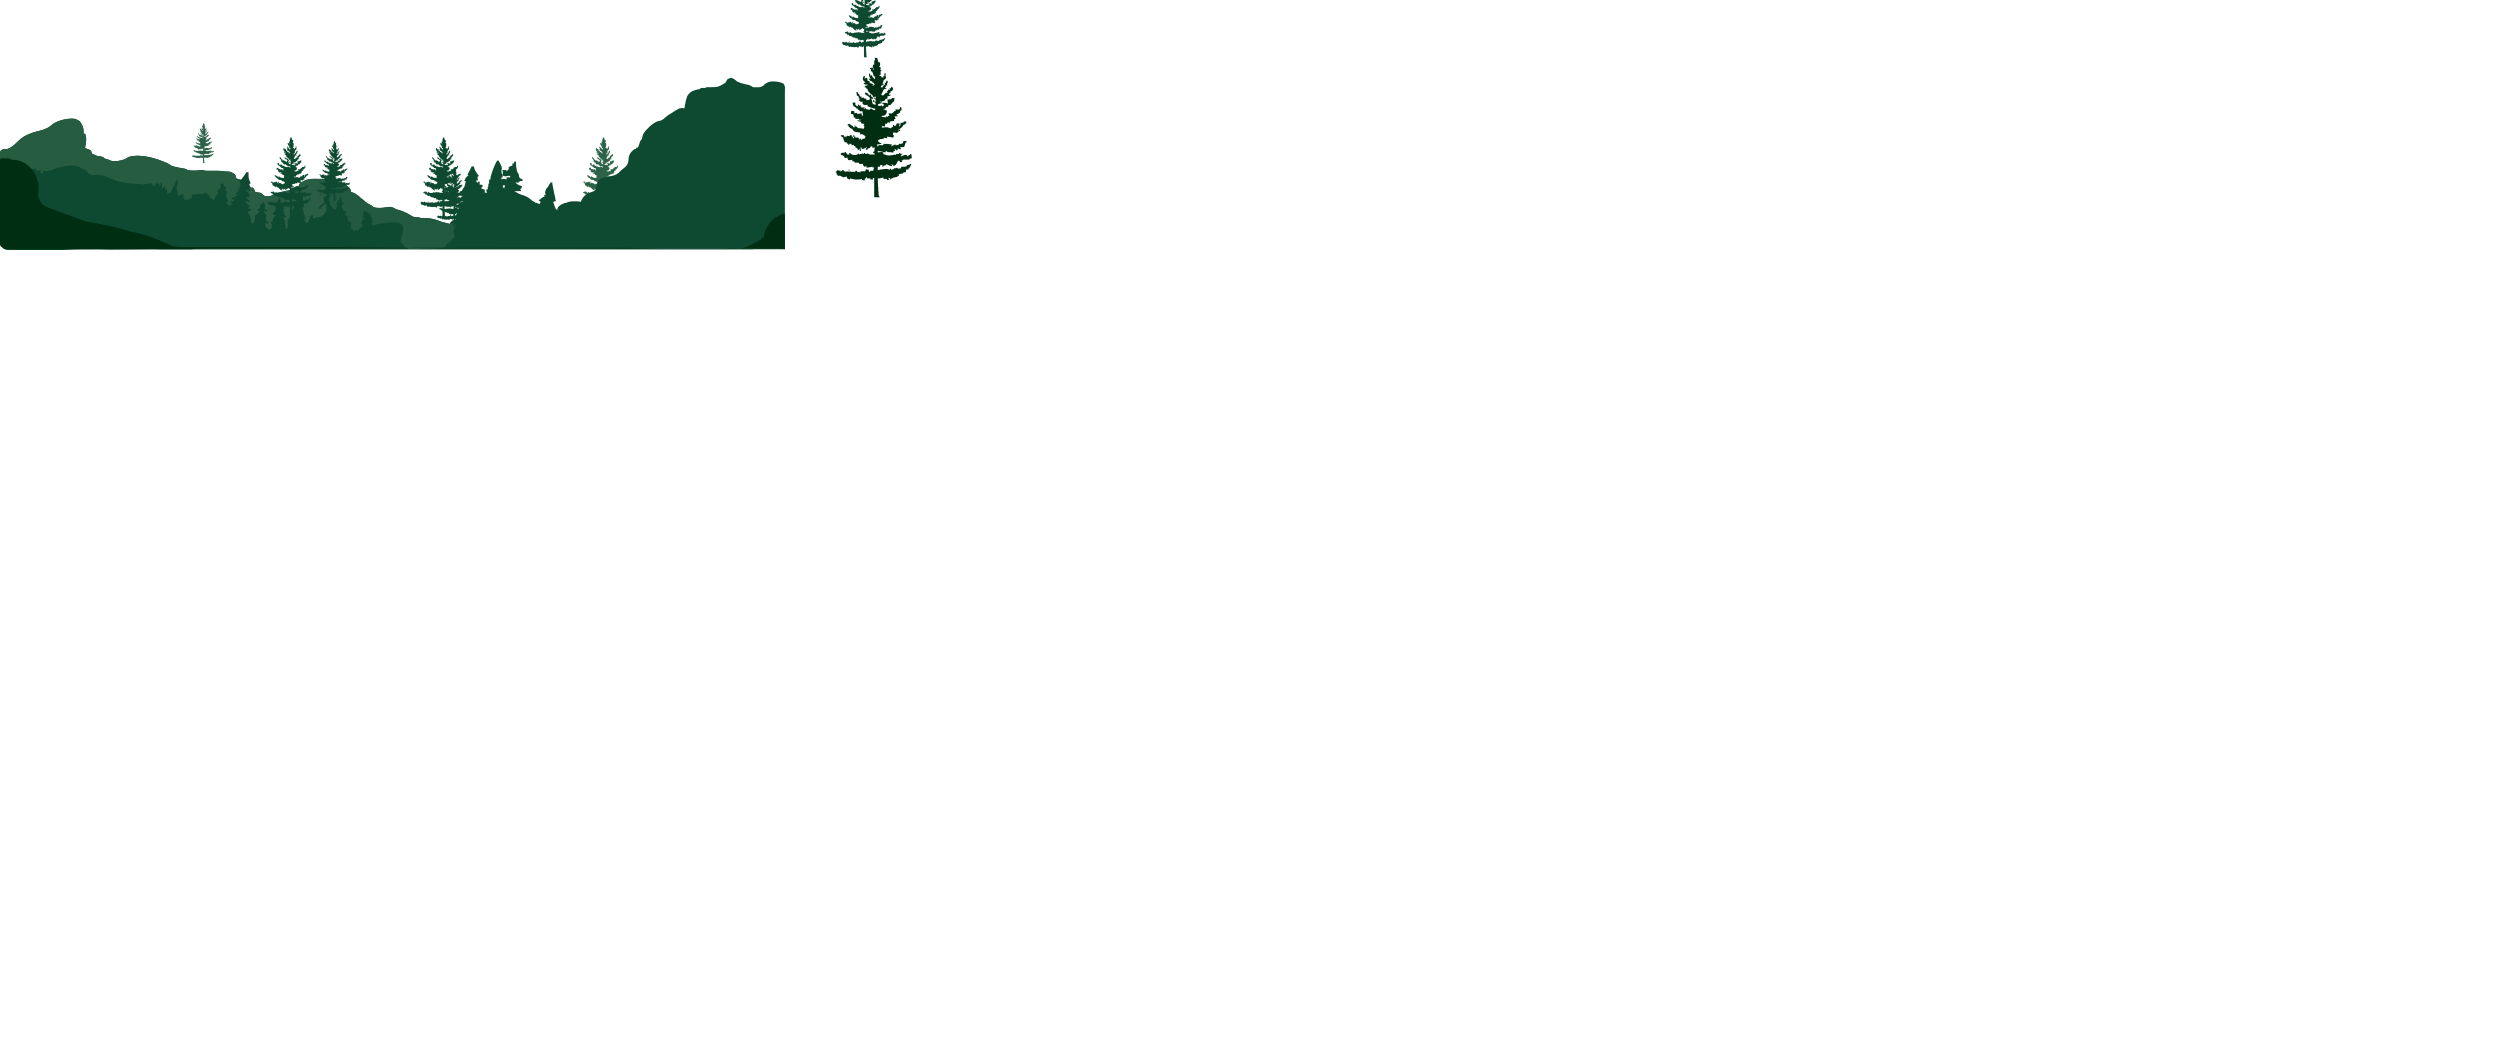
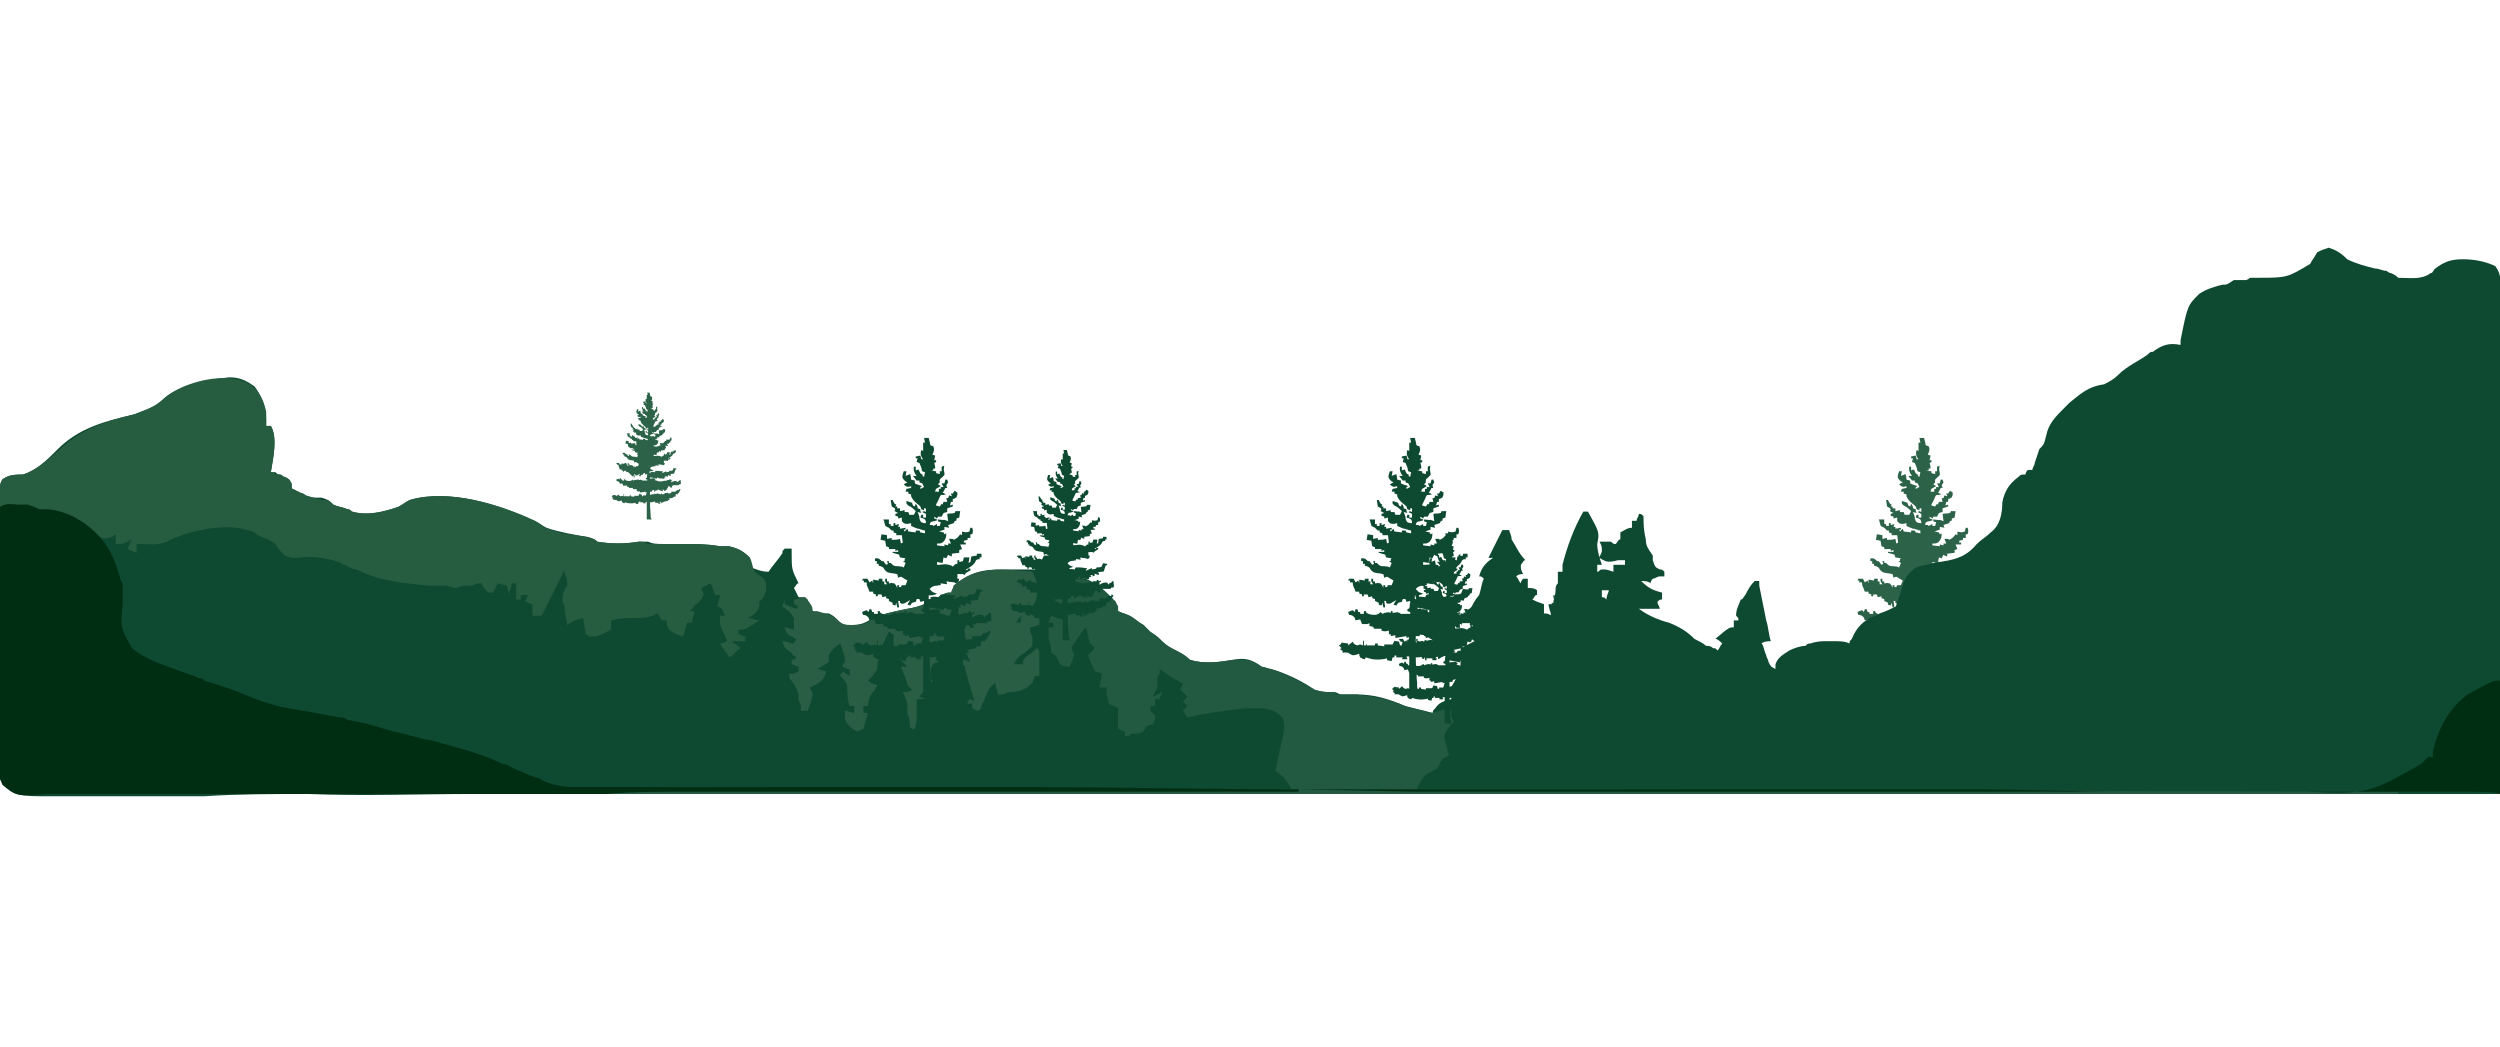
- <svg width="3440" height="1440">
+ <svg width="1080" height="452">
  <path d="m2991 337 2 1Z" fill="#eff6db" />
  <def>
    <g id="pine1" transform="translate(-100 -100) scale(-1 1)">
      <animateTransform attributeName="transform" type="rotate" values="-2 -250 220; 2 -250 220; -2 -250 220" keyTimes="0; 0.5; 1" dur="4s" repeatCount="indefinite" calcMode="spline" keySplines="0.45 0 0.55 1; 0.45 0 0.55 1" />
      <path d="M-248-52h-5l-1.5 6c0 1 0 1-.5 2-1 .5-2 .5-3 1-1.5 4-.5 5.5 1 9l-3 1 1 5h-2v2c.5.5 1.5.5 2 1 0 .5-.5 1-.5 2-.5 2-.5 2-.5 4h2v2h3c-2 .5-4 1-6 1v2l-4 1v-3h-2v-5c-1-.5-2-.5-3-1 .5 1 .5 1 .5 2 .5 2 0 3.5-.5 6v2l2.5 2.5c3 2.5 3 2.5 2.5 5.5l2 2-3 2c1 .5 1.5 1 2.5 1.5 3 1.5 3 1.5 3.5 4.5h-4V3h-2V1h-3l2-4h-3c-.5-1.5-.5-2.5-1-4h-2c-.5 1-.5 2-1 3 .5 1 1.5 2 2 3-.5 1-.5 2-1 3h2l1 2c1 2 1 2 2 3-1.5.5-2.5 1.5-4 2 1 0 2 0 3 .5 3 0 3 0 4 2 .5 1 .5 1.5 1 2.5l1.5 3c1.5 2.5 1.5 2.5 1.5 4l-4 1-2-3-1 1-1-3h-4c.5-1.5.5-2.5 1-4h-2l-1-3-3 1c.5-1 .5-2 1-3h-2c-.5-1-1.5-2-2-3l-3 2c0 2.5 0 2.5 1 5 2 1.5 2 1.5 4 2v3h2l1 4c-1-.5-2-.5-3-1v2c2 .5 4 1.5 6 2v4c.5 0 1 0 2 .5 2 .5 2 .5 3 2.5l1 2h4c.5.5.5 1.5 1 2l3-2v2l-3 1v1c1 .5 2.5.5 3.5 1 1 0 2.5.5 3.5 1l1 3h-3l-1 1c-1.5-.5-2.5-1.5-4-2v2h-3l-1-4 3-1v-2c-1.5 0-3 .5-4.5.5h-2.5c-2 .5-2 .5-4 1.5l1-8c-3-.5-3-.5-6-.5-1-.5-1-.5-2-.5-.5-.5-.5-1.5-1-2h-5c.5 2.5.5 4.5 1 7l3 1v2l2 1c.5.5.5 1.5 1 2 2 .5 4 1.5 6 2-.5 1-.5 2-1 3 1.5-.5 3.5-.5 5-1v3c2 .5 4 1.5 6 2-1 0-1.5 0-2.5.5-1 0-1.5.5-2.5.5-.5.5-.5 1.5-1 2-.5-.5-1.5-.5-2-1 0 4 .5 6.5 3.5 9.5C-266 62-266 62-262 62v2c-2.5.5-5.5.5-8 1v-2l-4 1v-2h-3c.5-1.5 1.5-3.5 2-5h-4l-1 1c-3.5-1.5-5-3-7-6-.5.5-1.5.5-2 1v-4c-1 .5-1 .5-2 .5-2 .5-3.5.5-6-.5l-1-4h-2c-1 3-1 4 0 7h2v4h3v2c1.5.5 2.5.5 4 1v2h-2v2h6c-.5 1.5-1.5 3.5-2 5l3 1v3c2.5.5 5.5.5 8 1v3c3-1 3-1 4-2 .5 1.5 1.5 2.5 2 4 1-.5 2-.5 3-1l1 6c2-.5 4-.5 6-1v3c-3.5 0-3.5 0-7-.5-3-.5-6 .5-9 1.5l-1 1-1.5-1.5C-282 84-282 84-284 84v-4h-2v2c-1.5-.5-2.5-.5-4-1-.5-1.5-.5-2.5-1-4h-6l1 6c-.5-.5-1.5-.5-2-1l-1-6-6-1v-2h-5v4h2v2h2c2 1 2 1 3 3.5 2.5 3.5 6 5.5 10 7.5-.5.5-1.5.5-2 1v-2h-3v2c1.5 1 3.5 2 5 3 .5.5.5 1.5 1 2 .5-.5 1.5-.5 2-1h6v5h-2l1 4c1 .5 2 .5 3 1l1-1c1.5 0 3-.5 4.5-.5 1 0 1.5 0 2.5-.5h2c-.5 1-.5 2-1 3 2.5-.5 4.5-.5 7-1v2c1 0 2.5 0 3.5.5 4 0 6 1 8.5 3.5-2.5 3.5-4 4-8 5 3 2 5.5 2 9 2v4h-2v-2c-3.5-1-5.5-.5-9 0-.5-1-1.5-2-2-3-4.5 0-8.5 0-13 1h-3c.5 1.5 1.5 2.5 2 4l-9-4v2l-6-1c-.5-.5-.5-1.5-1-2h-4c-1-.5-2-.5-3-1l-2-5c-2 .5-4 .5-6 1v2h2c.5 1 .5 2 1 3 .5 2 1.5 4 2 6 3 .5 6 .5 9 1-.5.5-1.5.5-2 1v3c2-.5 4-1 6-2v3c1 .5 2 .5 3 1v-2h3c-.5 1-.5 2-1 3h3v3c2 0 4 0 6-.5h3c3-.5 3-.5 6-2.5.5 1 .5 2 1 3 .5 0 1-.5 2-.5 4-1 8.5-2 13-2.5v3c-1 0-1 0-2-.5h-2.5c-.5 0-1.5-.5-2-.5-2.5 0-2.5 0-5.5 2l2 2c-1.5.5-3.5 1-5.5 1.5-.5.5-1.5.5-2.5 1-5 1-9 0-14-1-2-.5-2-.5-4 .5v-2h-6v-2h-2c-.5.5-.5 1.5-1 2-1-.5-2-.5-3-1v2h2v4c-1-.5-2-1-2.5-1.5-3.5-1.5-5-2-8.5-1.5-.5 1-1.5 2-2 3-.5-.5-.5-1.5-1-2-1-.5-2-.5-3-1-.5-.5-.5-1.5-1-2h-2c-1 7-1 7 0 9h3c.5.5.5 1.5 1 2h12c.5 1 .5 2 1 3v-2h2c-.5 1.5-.5 2.5-1 4h4c.5-.5.5-1.5 1-2 1-.5 2-.5 3-1 .5.5.5 1 1 1.5 0 1 .5 1.5 1 2.5s1 2 1.5 2.5c1.5 2.5 1.5 2.5 4 3.5h2.5v-2h5c-1 .5-2 .5-3 1v2c4-.5 7.5-2 11-4 .5.5.5 1.5 1 2l5 1v2h2v-4l4 1c.5 1 .5 2 1 3h4v7c-1-.5-2-.5-3.5-1-3.5-1-3.5-1-5.5 0-.5-.5-.5-1.5-1-2-.5.5-1.5.5-2 1-.5 0-1-.5-2-.5-3.5-1-6.5.5-10 1.5v-2h-2v2l-5-1c-.5-.5-.5-1.5-1-2h-3c-1.5-.5-2.5-.5-4-1v2c-2.5-.5-4.5-.5-7-1v-3h-6c-2 0-2 0-5-1v-2c-2-.5-4-.5-6-1v-2c-1 .5-2 .5-3 1 .5 1.5 1 2.5 2 4 0 .5.5 1.5 1 2 1 2 1 2 3 3v2c1.5-.5 2.5-.5 4-1 .5 2 .5 4 1 6h4c.5.5.5 1.5 1 2l5 1c1 .5 2 .5 3 .5.5.5 1.5.5 2 .5-.5.5-1.5.5-2 1v2h3v2c1 0 2.5 0 3.5.5 4 .5 6.5 1.5 9.5 3.5.5.5 1.5.5 2 1v-3h3v2h-2c.5.5.5 1.5 1 2h4v-2h7v-3c1 .5 2 .5 3 1 4 1 4 1 8 1 0 5-.5 10-.5 15-.5 1.5-.5 3-.5 5 0 2.5 0 4.5-.5 7v2.5c0 4 0 4-2.5 7.5h11v-38h3c-.5 1-.5 2-1 3h6c-.5-.5-.5-1.5-1-2h7v-2h2v2h2c.5 1.5.5 2.5 1 4 1.5-.5 3.5-.5 5-1v-2c.5 0 1.5.5 2 .5 8 1.5 13.5 1 21-1.5.5.5.5 1.5 1 2 2.5-.5 2.5-.5 5-2 1-2 1-2 1-4l3 1c4 1 4 1 6.5-.5 1-.5 1.5-1 2.5-1.5 3-.5 3-.5 6 0v-2c1-.5 2-1.5 3-2-.5-.5-1.5-.5-2-1l3-3c-.5-.5-1.5-.5-2-1l-1-2c-2.5.5-4.5.5-7 1v2l-5-4c-.5.5-.5 1.5-1 2-2 1.5-2 1.5-4 2-1-.5-2-.5-3-1-1 .5-2 .5-3 1v-5h-1v5h-2c-.5-.5-.5-1.5-1-2v2h-9v-2h-3v2c-2.5.5-4.5.5-7 1v-2h-9c-.5-1.5-1.5-2.5-2-4-1.5.5-3.5.5-5 1-.5 1.5-.5 2.5-1 4h-2v-2h-6c-.5-2.5-1.5-4.5-2-7 1 .5 2 .5 3 1v-2l12 2v-3c1.5.5 3.5.5 5 1v-2h2v-4c.5 0 1 .5 2 .5 2 .5 3.5.5 6-.5v-2h8c.5-.5.5-1.5 1-2l4-1v-3c.5.5 1.5.5 2 1h6l2-5c1.5.5 3.5.5 5 1 .5-1 .5-2 1-3 2.5-2.5 2.5-2.5 6-3 .5-1 .5-2 1-3-2-1-2-1-5-2l-2 2c-.5-1-.5-2-1-3h-2c-.5 1-.5 2-1 3h-2v2h-4v-3h-2l-1 2c-3.5 2-6 2-10 2-3-1-3-1-5-3l-2 2c-.5-.5-1.5-.5-2-1-4.5-1-4.5-1-7 0v-2h-2v2c-1 0-2-.5-3-.5-3-.5-3-.5-6 1.5h-10v-2c1-.5 2-.5 3-1v-2c-.5-.5-1.5-.5-2-1-.5-2-.5-2-.5-4-.5-2-.5-2-.5-4 1.5.5 2.5.5 4 1 .5-1 .5-2 1-3h3c.5 1 .5 2 1 3 1.5.5 2.5.5 4 1 .5 1 1.5 2 2 3 1-.5 2-.5 3-1l-3-5c1 .5 2 1.5 3.5 2 3 2 3 2 6 2 .5-.5.5-.5 1.5-1v-2h2l-1 7h2l1-5c.5 1 .5 2 1 3 1-.5 2-.5 3-1v-2c.5-.5 1.5-.5 2-1s1.5-.5 2-1v-2c1-.5 2-.5 3-1v-2c1.5.5 2.5.5 4 1 .5-1 .5-2 1-3h4v2h2v-2c1-.5 2-.5 3-1v-2h4c.5-1.5 1-2.5 1.5-4 .5-.5.5-1.5 1-2 .5-2 .5-2 .5-4h3v-2h2l-1-2h-5c-.5 1.5-1.5 2.5-2 4l-3-2c-.5 1-.5 2-1 3v-4c-2 .5-4 .5-6 1v-2h-4v3h-2v3h-3c.5-1 1.5-2 2-3v-3h-2v3h-2v2c-1 0-2 0-3-.5-1.5.5-1.5.5-3 .5-2 2.5-2 2.5-3 5v-3h-2v2h-2c-.5-.5-.5-1.5-1-2h-4c-.5-1.5-1.5-3.5-2-5 1-.5 2-1.5 3.5-2 .5-.5 1-1 1.5-1 2-1.5 2-1.5 5 0 .5-1.5.5-2.5 1-4 1 0 1 0 2.5-.5 8-1 8-1 11-4 .5-1 1-1.5 1.5-2.5 2.5-1.5 2.5-1.5 5-2v-2h2v-3h2v-3c-4 0-4 0-5.5 1.5-1 .5-1 .5-1.5 1.5h-2l-3 4c-.5-.5-1.5-.5-2-1 .5-1 .5-2 1-3h-2v2h-2l-1.5 1.5c-2 2-3.5 2-6.5 2-5 .5-5 .5-6 1.5-.5-1.5-1.5-3.5-2-5 1-.5 2-1.5 3-2h-2v-2l-1-1c2-.5 4-.5 6-1 .5-1 .5-2 1-3l7-2v-1h-6v-2c1 .5 2 .5 3 1v-2h7v-2c1-.5 2-.5 3-1 .5-2 .5-4 1-6 1.5-.5 3.5-.5 5-1-.5-2-.5-4-1-6l-6 1v4l-5-1v2c-3.5 0-6 0-9-1-.5 1.5-.5 3.5-1 5-.5-.5-1.5-.5-2-1l1-8h6v-2c1-.5 2-.5 3-1v-2h2l3-3c.5-.5 1.5-.5 2-1 2-1 2-1 2.5-3.5.5-1 .5-1 .5-2.5.5-.5.5-1.5 1-2h-6v5h-2v2h-3v-3h-2v2l-4-1 1 3h-2v2l-6-1v2h2c-.5.5-.5 1.5-1 2l-3-3c-.5 1-.5 2-1 3l-8 1v-2h-4c-.5.5-.5 1.5-1 2l-5 1v-3c.5 0 1.5-.5 2.5-.5 1-.5 1-.5 3-1 1-.5 1-.5 2.5-.5 2.5-1 5-2 7-3v-3c.5 0 1.5.5 2 .5 3 .5 3 .5 6-.5.5-1 1.5-1.5 2-2v-4l4 1v-2c1-.5 2-.5 3-1v-2c-1-.5-2-.5-3-1 1.5-.5 2.5-1.5 4-2-.5-.5-.5-1.5-1-2 1-1.5 1-1.5 4-3l1-7h-2l-1 2c-1 2-1 2-3 3 .5.5.5 1.5 1 2h-2v2h-3v3l-5-1v2h-4c-.5 1-.5 2-1 3h-5l-2-4c2.5-2.5 4.5-4.5 8-6l2-2v-3l-6 2c-.5 1-.5 2-1 3-.5.5-1.5.5-2 1l-1-3c-2 3-2 3-2 5l-3 1v2c-.5.5-.5 1.5-1 2l4-1c-.5 1-.5 1-1 2.5-1 2.5-1 2.5-1 4.5-.5 2-.5 2-2 4-2.5 1-2.5 1-5 1 0-2 0-2 1-4 2.5-1.5 2.5-1.5 5-2l-1-3h-2v3h-3v-4l4-2c-.5-.5-1.5-.5-2-1-.5.5-1.5.5-2 1v-4h2v2l3-1c.5-1 .5-2 1-3 1.5-1.5 1.5-1.5 3.5-3 3-2.5 5-4.5 6.5-8V9c1-.5 2-.5 3-1V6h3c-.5-1-.5-2-1-3l-5-1V0c1 .5 1 .5 2 .5 2 .5 2 .5 4.5-1L-226-2c-1.5-.5-2.5-1.5-4-2 1-.5 1.5-1 2.5-1.5 2.5-2.5 2.5-2.5 3-5-.5-2.5-.5-2.5-1.5-5.5h-3c.5 1.5.5 3.5 1 5-1.5-.5-3.5-1.5-5-2-.5 2-1 4-1 6l-4 1v3c-2.5 1.5-5.5 2-8 3l2 1v2c-1.5-.5-2.5-1.5-4-2l2-4 3-1v-2h3l4-5h-4c.5-.5 1-1.5 1.5-2 1.5-3 2-4.5 1.5-8h-2v4c-1-.5-2-.5-3-1l-1 2c-1 2.5-1 2.5-4 4l1 1c-.5.5-1.5.5-2 1-.5-1.5-.5-3.5-1-5l3-1c.5-1.5.5-1.5 1-4l2-5 3-1c-.5-1.5-.5-2.5-1-4h2v-2c-1.5-.5-3.5-.5-5-1l-1 4h-2c.5-.5 1-1.5 1.5-2 1.5-3.5 1.5-4.5.5-8l-2 1v-9h-2z" />
    </g>
  </def>
  <def>
    <g id="shadow" transform="translate(-100 -100) scale(-1 1)">
      <path d="M-232 221h-63.5c-31 0-61.5 0-92.5 1v1c25.5 1 51.5 1 77 1h15.5c36 0 36 0 50.5-.5h3c3.5 0 6.5-.5 10-2.5" fill="#2C6348" />
    </g>
  </def>
  <use href="#pine1" transform="translate(770 250) scale(0.4)" fill="#2C6348" />
  <use href="#pine1" transform="translate(250 200) scale(0.2)" fill="#2C6348" />
  <use href="#pine1" transform="translate(650 270) scale(0.2)" fill="#2C6348" />
  <path d="M1006 107c3 1 5 2 8 5 4 2 8 3 12 4 2 0 3 1 5 1 1 1 2 1 2 1 2 1 2 1 3 2 5 0 10 1 14-2 1 0 1-1 2-2 4-3 7-4 12-4s10 1 14 3c3 4 2 7 2 12v216H205c-24 0-48 1-72 0-15 0-30 0-45 1H23c-16 0-16 0-22-6-2-2-2-4-2-7v-98c0-4 0-8 1-12v-10c0-3 1-4 3-5s5-1 7-1c6-2 10-6 15-11 9-9 20-12 33-15 5-2 9-3 13-7 7-6 19-8 28-9 4 0 7 1 11 4 3 4 5 9 5 14v3h2c3 5 1 14 0 20h2c1 1 1 1 2 1s1 1 2 1c2 1 2 1 3 3v2l4 2c1 0 2 1 2 1 3 1 3 1 7 1 3 1 3 1 5 3 2 1 4 1 6 2 1 0 1 0 2 1 7 2 14 0 20-2 2-1 3-2 5-3 17-5 39 2 54 9 2 1 3 2 5 3 6 2 12 3 18 4 3 1 3 1 4 2q9 1.5 18 0h4c2 1 4 1 7 1h8c5 0 11 0 16 1h4c4 1 6 2 9 5v4c3 1 5 2 8 2 2-3 4-5 6-8 0-1 0-1 1-2h3v2c0 7 0 7 3 13-1 0-1 1-2 2l2 4h2c1 0 1 1 2 1 0 1 0 1 1 2 0 1 1 2 1 3 2 1 4 1 7 1 2 1 2 1 4 3s3 2 6 2c4 0 6-1 9-3 5-2 10-3 15-4 6-1 10-3 15-6 2-1 2-1 4-1 0-1 1-2 1-3 7-6 13-7 21-7h15l3-6h3v-2c1 0 2 0 3 1 0 1-1 3-1 5h3c1 0 1 0 3 1 0 1 0 1 1 2 0 0 1 1 1 2 2 0 3 1 5 1 5 2 9 6 13 10 0 1 0 1 1 2v2c2 1 3 1 5 2s4 3 6 4l3 3c3 2 3 2 5 4s4 3 6 4 4 2 6 4c6 2 13 1 19 0 5-1 8 0 12 3 1 0 3 1 4 1 7 2 13 5 19 9 3 1 5 1 8 1 1 0 1 0 3 1h7c8 0 14 2 21 5l12 3c0-1 0-1 1-2 2-3 4-3 7-4 0-1-1-2-1-3 1-3 3-5 4-8s1-4 1-7v-4l6-3c-1-1-3-2-4-2 1-2 3-3 4-4-1-1-1-1-2-1 0-6 0-8 4-13 1-3 1-5 2-7-1-1-1-1-2-1 1-4 3-6 6-8h-2l6-12h3c0 1 1 2 1 4 2 3 3 6 6 9-1 0-1 1-2 2 0 2 0 2 1 4-1 0-2 0-3 1 1 1 1 2 2 3 0-1 1-2 1-2h2v4c1 0 3 0 4 1v2c-1 0-1 1-2 2 2 1 2 1 5 2v4c1 0 2 0 3 1 0-2-1-3-1-5h2c0-2 1-4 1-6 0-1 0-2 1-3v-5h2v-3c2-8 5-16 9-23h2c5 9 5 9 4 14 0 3 1 6 2 9h-2v3c1 0 1-1 2-1 2 0 2 0 5 1v-3h5v-2h-3c-4 1-5 1-8-1 0-1 1-2 1-3 0-2 0-2-1-4h5c1 1 1 1 2 1 1-1 1-2 2-2v-3c2-1 3-2 5-2v-3h2c0-1 1-2 1-3 1 0 1 0 2 1 0 3 0 6 1 10 0 3 1 4 3 7v2c1 3 1 3 3 4 1 0 1 0 2 1v2h-2c-1 0-2 1-3 1 0 0-1 1-1 2-1-1-3-1-4-1 3 3 5 4 9 5v3c-1 0-1 0-2 1 0 1 1 2 1 3h-9c4 3 9 5 13 6 5 2 8 4 11 7 2 1 4 2 5 3 1 0 2 0 3 1 1 0 1 0 2 1 1-1 1-2 2-3-1-1-2-2-3-2 6-5 6-5 8-5v-3h2c0-1 0-1-1-2 0-3 1-4 2-7 1 0 1-1 2-2 1-2 2-4 4-6h2v2l3 15c1 3 1 6 2 9-1 0-3 0-4 1 1 1 1 3 2 5 0 1 1 2 1 3 1 2 1 2 3 3v-2c1-3 3-4 6-6 2-1 5-2 7-2 1-1 1-1 2-1 3-1 5-1 7-1h3c3 0 5 0 7 1 0-1 0-1 1-2 2-5 5-8 10-10 1 0 2-1 2-1 3-1 5-2 7-3l3-9c1-4 3-6 6-8 3-1 5-1 8-2 8-1 13-2 18-8 2-2 4-3 6-5 4-3 5-8 5-13 1-5 3-8 7-11 1-1 1-1 3-1 0-1 1-2 1-2h2c0-1 1-2 1-3l2-6c2-2 2-2 3-6 1-5 4-8 8-12l2-2c5-4 8-7 15-8 2-1 4-2 6-4 4-4 9-6 13-9 1-1 1-1 2-1 4-3 7-4 12-3v-2c3-15 3-15 8-20 3-2 6-3 10-4 2 0 2 0 5-2h5s1 0 2-1h3c13 0 13 0 23-6 1-2 2-3 3-5 2-1 2-1 5-2M690 250l1 2Zm2 5v3c1 0 1 0 2 1 0-2 1-3 1-4z" fill="#0e4931" />
  <path d="M108 166c4 3 6 7 7 12v6h2c3 5 1 14 0 20 1 0 1 0 2 1h2c1 1 1 1 2 1 2 1 2 1 3 3v2l4 2c1 0 2 1 2 1 3 1 3 1 7 2 3 0 3 0 5 2 2 1 4 1 6 2 1 0 2 1 2 1 7 2 14 0 20-2 2-1 3-2 5-3 17-5 39 2 54 9 2 1 3 2 5 3 6 3 12 3 18 4 3 1 3 1 4 2q9 1.5 18 0c2 0 2 0 4 1h15c5 0 11 0 16 1h4c4 1 6 2 9 5 1 2 1 4 2 6 1 1 3 2 4 3 1 2 1 2 1 5-1 3-1 3-3 5v2c-1 3-3 4-5 5 2 0 3 1 5 1-6 4-6 4-9 4v2c1 0 2 1 3 1v2h-6c1 1 3 2 4 3-2 1-3 3-5 4-1-2-3-4-4-6 1 0 1 0 3-1 0-1-1-2-1-3-2-3-2-5-2-8h2c0-1-1-2-1-3-1 0-1-1-2-1 0-2 1-3 1-5h-2c-1-2-1-3-2-5l-4 2c0 1 1 2 1 3-1 2-1 2-3 4-1 0-1 1-2 2l-1 1h2c0 2-1 3-1 5h-2c-1 2-1 4-2 6-3-1-3-1-6-3-1-2-1-2-1-4h-2c-1-1-1-2-2-3-1 0-1 1-2 1-3 1-5 1-9 1s-4 0-9 1v4c-6 3-6 3-9 3-1 0-1-1-2-1 0-2-1-5-1-7-4 1-4 1-7 3 0-2-1-4-1-6s0-2-1-4c0-3 0-4 2-7 0-3 0-3-1-5v-2c0 1-1 1-1 2l-9 18h-4v-5c-1 0-2-1-3-1 0-1 1-2 1-3h-3v2h-2v-7h-2c0 2-1 3-1 5 0-1-1-3-1-4-1 0-3-1-4-1l-2 4h-2c-2-2-2-2-3-4-2 0-2 0-4 1h-2c-2 0-2 0-5 1-2 0-3-1-5-1h-6c-12-1-22-2-32-7-2 0-3-1-5-2-1 0-1 0-2-1-6-2-12-3-19-2-2 0-2 0-5-1-2-2-2-2-4-5-3-2-3-2-6-3-2-1-2-1-3-2-10-4-21-2-31 1-2 1-3 1-5 2-5 3-9 2-15 2v4c-1-1-3-1-4-2 1-1 1-3 2-4-1 0-1 1-2 1-2 1-2 1-5 1v-4c-1 0-1 1-2 1-3 1-3 1-7-1-2-1-4-2-6-4-5-4-9-5-16-6-2 0-5 0-7-1-4-1-8-1-12-1v-7c0-3 0-3 1-5 3-2 6-2 9-2 6-2 10-6 15-10 9-9 20-13 33-16 5-2 9-3 13-7 8-7 27-12 37-6" fill="#265d41" />
  <path d="M464 250c6 0 9 2 13 5l3 3c2 2 2 2 3 4v2c2 1 3 1 5 2s4 3 6 4l3 3c3 2 3 2 5 4s4 3 6 4 4 2 6 4c6 2 13 1 19 0 5 0 8 0 12 3 1 0 3 1 4 1 7 2 13 6 19 9 3 1 5 1 8 1 1 1 2 1 3 1h7c8 1 14 2 21 5 2 1 5 1 7 2 1 0 2 0 3 1 3 0 5-1 8-2 1 0 1 1 2 1v2c0 1 1 2 1 3l-2 2c-2 3-2 3-2 5 1 3 1 5 2 7-1 1-1 1-3 2 0 1-1 1-1 2-1 2-1 2-3 3-4 2-4 2-7 8 140 0 280 1 424 1v1H218v-1c112 0 224-1 340-1-3-5-3-5-7-8 1-5 2-10 3-14s1-6 0-9c-3-3-4-3-8-4h-8c-9 1-17 2-25 4-1-1-1-2-2-3l2-2-2-2 2-2-3-3c0-1 1-2 1-3-1 0-1 0-2-1-3-1-5-3-8-5v2c-1 1-1 2-1 3v3l-2 4 4-2c0 1-1 2-1 3h-2v3h-2v2l2 2c0 2 0 2-1 4-1 0-1 0-3 1 0 1-1 1-1 2-2 1-2 1-4 1-1 0-2 0-2 1h-2v-2c-1 0-2-1-3-1v-9c-1-1-3-1-4-2-1-4-1-4-1-7h-3c0-2 1-4 1-6-1 0-2-1-3-1-2-4-2-4-3-7l3-3-2-2c-1-2-1-5-2-7-1 1-2 3-3 4s-1 2-2 3c0 0-1 1-1 2s1 2 1 3c-1 3-1 3-2 5-2 0-2 0-4-1l-2-4c-1 0-1-1-2-1 0-3 0-3-1-6v-5h2v-2h-2c0-1 1-2 1-3 2 1 4 1 6 2 1-2 1-2 2-5-2-1-5-3-7-4v-2h2c0-1 1-1 1-2 1 0 1 0 2 1 0-1-1-3-1-4h2c2-1 2-1 3-2" fill="#215941" />
  <path d="M446 247c1 2 1 2 2 5-1 0-3-1-4-1 0 1 0 1 1 3v2h3c0 3-1 5-3 7l-3 3c-2 1-2 1-3 3h2v-2c2-2 2-2 5-3 0 1 0 1 1 3h2v3c-1 0-3 1-4 1 0 2 0 2 1 4v4c-2 2-2 2-5 4-2 2-2 2-3 4h4v-2c2-2 4-3 6-5 1 1 1 1 1 4v8h-2c0 1-1 2-1 3-3 3-6 4-10 4-1 0-2 1-3 1h-2c0-2-1-3-1-5-3 2-4 5-5 8-1 1-1 3-2 4-1 0-1 0-3-1v-2h-2c0-1 0-1 1-2 1 0 1 1 2 1-1-3-2-7-3-10 0-1-1-3-1-4s0-1-1-2v-2c1 0 1 0 3 1 0-1-1-2-1-3-2-2-2-4-3-7 1 0 1 1 2 1 0-5-1-8-3-12v-4h-2c0 1 0 1-1 3-1 3-3 6-5 9h-2c0 1 0 1 1 2h3c0 1-1 3-1 4-1 1-1 1-1 2l-2 4c1 0 1 1 2 1-1 0-1 0-3 1-1 2-1 2-1 4 0 1 0 1-1 2 1 0 1 1 2 1-2 2-4 5-6 7 1 0 2 1 3 1h-4v7c0 2 0 4-1 6-1 0-1 0-2-1 0-3 0-3-1-6 0-5 0-5-2-9 2 0 2 0 4-1l-2-2c0-1-1-3-1-4-1-1-1-3-2-4h3l-2-2c-2-2-2-2-2-4h-2v-8c-1 0-1-1-2-1l-3 6c0 1 0 3-1 4-1 3-1 3-1 6-2 3-2 3-4 5 1 1 1 1 4 2 0 1-1 1-1 2-2 2-3 4-3 7h-2v3h2c-1 3-1 3-2 7-1 0-2 1-3 1-3-2-3-2-5-5v-4c1 0 3 1 4 1v-3h-2c-1-3-1-6-1-9-1-2-1-2-3-4 0-1 1-1 1-2 1 1 2 1 3 2v-3c-1 0-1 0-3-1 0-1 0-1 1-2 0-3-1-5-2-8-3 2-3 2-5 5v3c-3 2-3 2-5 3 1 0 3 1 4 1-1 4-3 5-7 7 0 1 0 1 1 2 0 3-1 5-2 8h-3v-2c0-1-1-2-1-3v-2c-1-3-2-5-4-7v-2c2 0 2 0 4-1v-2c-1 0-2-1-3-1v-2c1 0 1 0 2-1-1-1-2-1-2-2-3-2-3-2-4-5 2 0 3 1 5 1 0-1 1-1 1-2-1 0-1-1-2-1-2-1-2-1-3-4 1 0 3 1 4 1v-5c-2-3-2-3-5-5 0-1 1-2 1-3v2c2 1 2 1 5 2l1-1c-1 0-1-1-2-1v-2c2 0 3-1 5-1 3 4 3 4 3 6h2c7 2 7 2 9 4s3 2 6 2c4 0 6 0 9-3 5-2 10-3 15-4 6-1 10-2 15-6 2-1 2-1 4-1 0-1 1-2 1-3 11-9 21-7 34-6" fill="#295e44" />
  <path d="M9 218h3c3 1 3 1 5 2h4c9 1 17 6 23 13 4 5 6 10 8 17 0 0 0 1 1 2v9c-1 10-1 10 4 19 6 5 13 7 21 10 3 1 6 2 8 3 1 0 2 0 2 1 7 2 13 4 20 7s15 5 23 6c5 1 11 2 16 3 1 0 2 0 3 1 7 1 13 3 20 5 5 1 11 3 17 4 10 3 20 5 30 10 2 0 3 1 5 2s5 2 7 3c1 0 2 1 3 1 0 0 1 0 2 1 4 2 9 3 14 3h194c40 0 79 1 119 1l50 1h455c14 0 14 1 14 1v-49c-3 0-3 0-14 6-8 6-13 15-15 25v2h-2l-3 3c-23 13-23 13-50 12h-80c-20 0-41-1-62-1H561v1H296c-11 0-23 0-34 1H21c-14 1-14 1-20-4-2-5-2-9-2-14v-41c0-7 0-15 1-22v-43c3-2 5-1 9-1" fill="#002e13" />
  <use href="#pine1" transform="translate(550 250) scale(0.4)" fill="#0e4931" />
  <use href="#pine1" transform="translate(415 240) scale(0.3)" fill="#0e4931" />
  <use href="#pine1" transform="translate(580 276) scale(0.3)" fill="#0e4931" />
  <use href="#pine1" transform="translate(860 240) scale(0.4)" fill="#0e4931" />
  <use href="#pine1" transform="translate(340 250) scale(0.4)" fill="#0e4931" />
  <use href="#pine1" transform="translate(1130 30) scale(0.4)" fill="#0e4931" />
  <use href="#pine1" transform="translate(1100 186) scale(0.7)" fill="#002e13" />
</svg>
